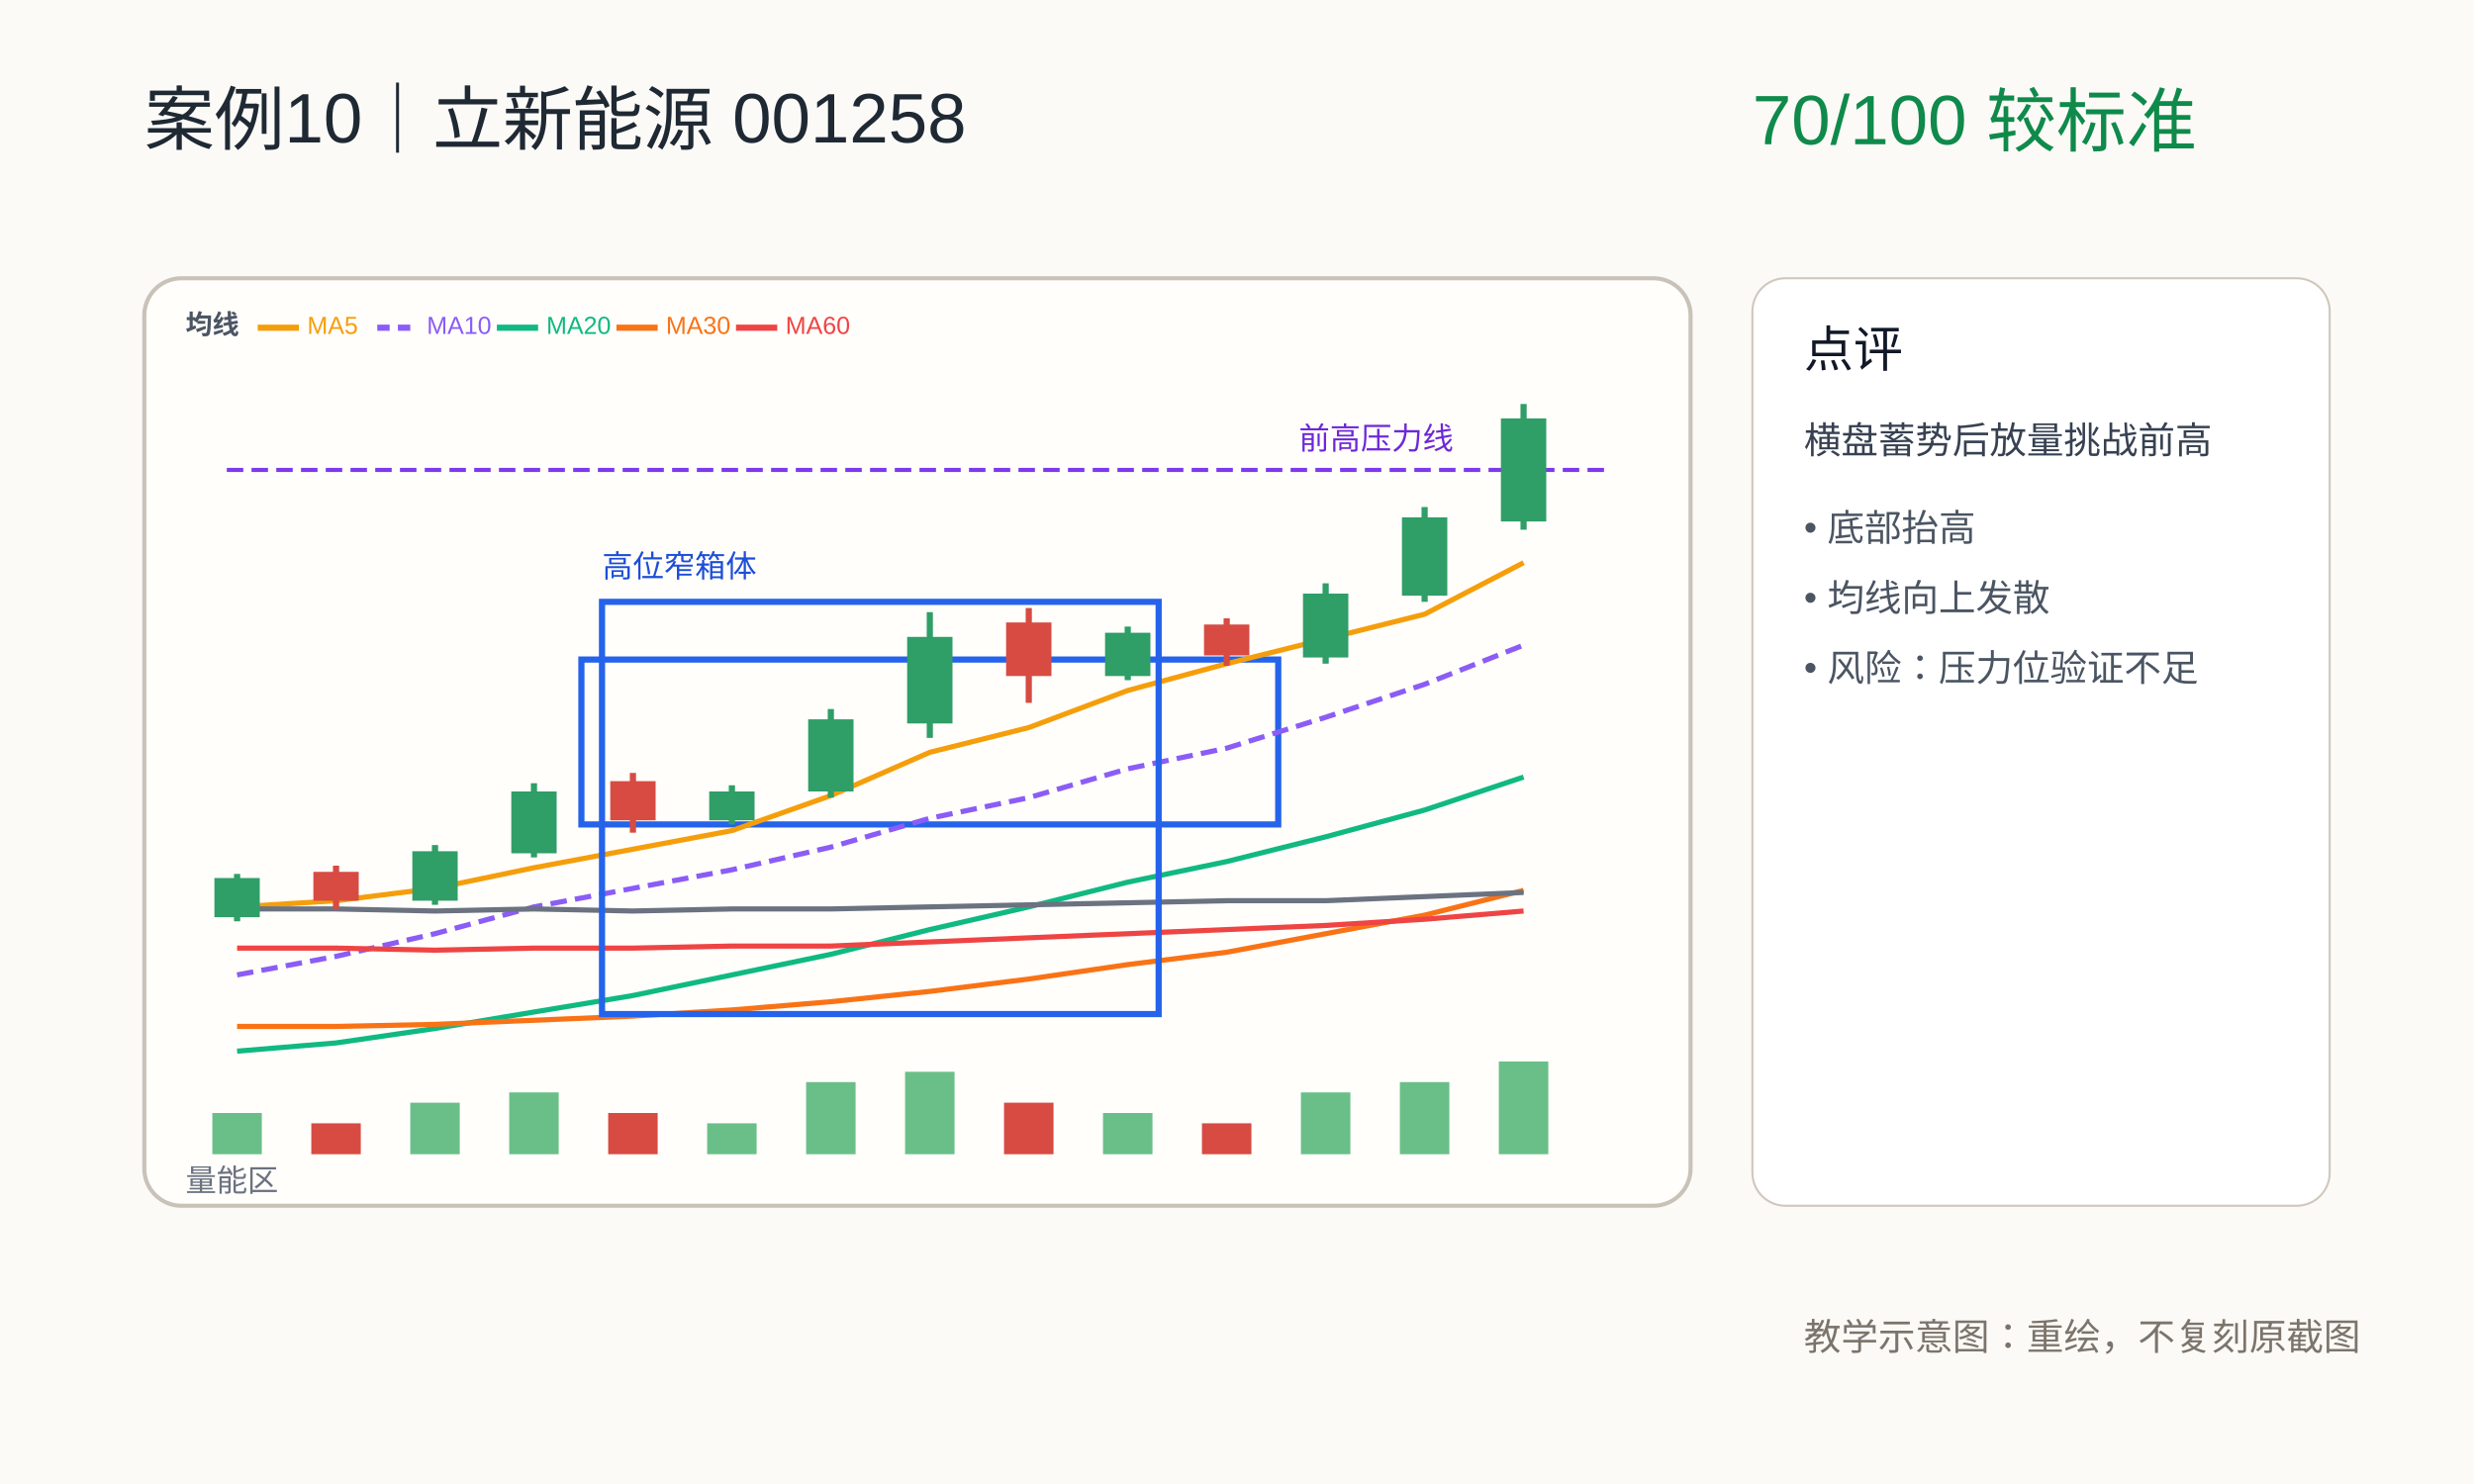
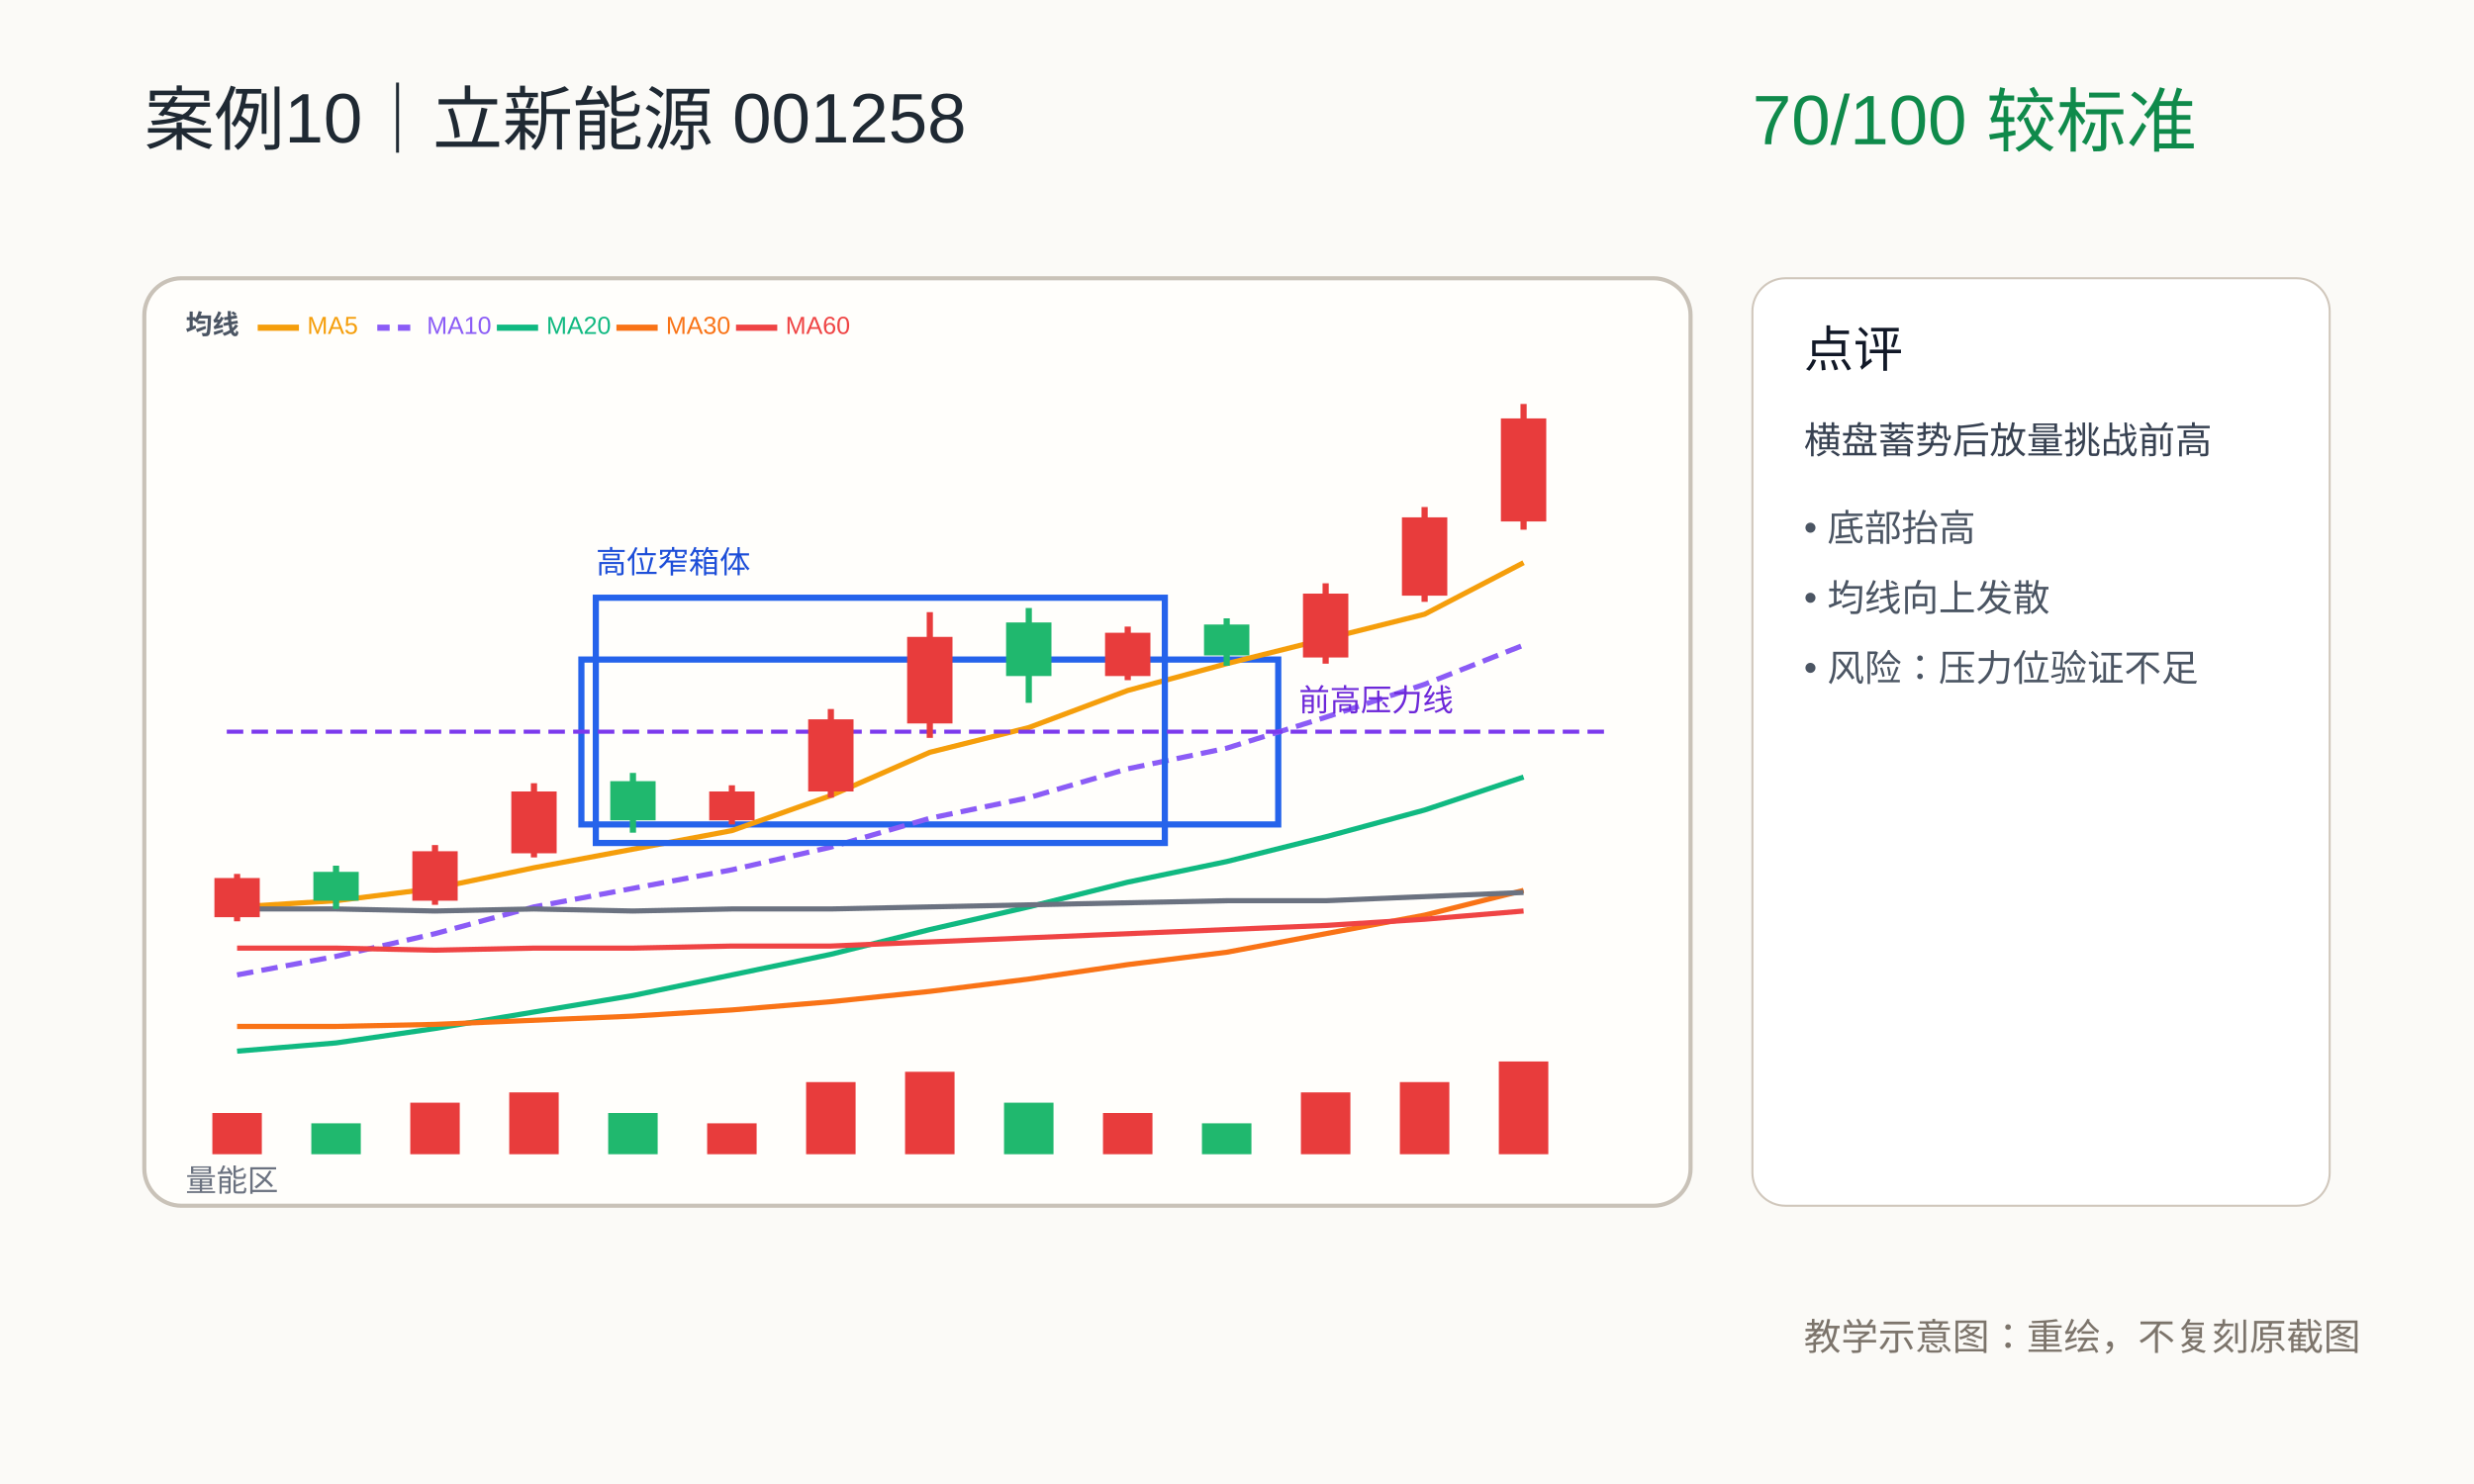
<svg xmlns="http://www.w3.org/2000/svg" width="1200" height="720" viewBox="0 0 1200 720">
  <rect width="1200" height="720" fill="#fbfaf7" />
  <rect x="70" y="135" width="750" height="450" rx="18" fill="#fffefb" stroke="#c9c2b8" stroke-width="2" />
  <text x="70" y="70" font-size="34" font-family="PingFang SC, Arial" fill="#1f2933">案例10｜立新能源 001258</text>
  <text x="850" y="70" font-size="34" font-family="PingFang SC, Arial" fill="#0f8a4b">70/100  较标准</text>
  <rect x="282" y="320" width="338" height="80" fill="none" stroke="#2563eb" stroke-width="3" />
  <text x="90" y="162" font-size="13" font-family="PingFang SC, Arial" fill="#4b5563" font-weight="bold">均线</text>
  <line x1="125" y1="159" x2="145" y2="159" stroke="#f59e0b" stroke-width="3" />
  <text x="149" y="162" font-size="12" font-family="PingFang SC, Arial" fill="#f59e0b">MA5</text>
  <line x1="183" y1="159" x2="203" y2="159" stroke="#8b5cf6" stroke-width="3" stroke-dasharray="6,4" />
  <text x="207" y="162" font-size="12" font-family="PingFang SC, Arial" fill="#8b5cf6">MA10</text>
  <line x1="241" y1="159" x2="261" y2="159" stroke="#10b981" stroke-width="3" />
  <text x="265" y="162" font-size="12" font-family="PingFang SC, Arial" fill="#10b981">MA20</text>
  <line x1="299" y1="159" x2="319" y2="159" stroke="#f97316" stroke-width="3" />
  <text x="323" y="162" font-size="12" font-family="PingFang SC, Arial" fill="#f97316">MA30</text>
  <line x1="357" y1="159" x2="377" y2="159" stroke="#ef4444" stroke-width="3" />
  <text x="381" y="162" font-size="12" font-family="PingFang SC, Arial" fill="#ef4444">MA60</text>
  <polyline points="115,440 163,437 211,431 259,421 307,412 355,403 403,386 451,365 499,353 547,335 595,322 643,310 691,298 739,273" fill="none" stroke="#f59e0b" stroke-width="2.5" />
  <polyline points="115,473 163,464 211,453 259,440 307,431 355,422 403,411 451,397 499,387 547,373 595,363 643,348 691,332 739,313" fill="none" stroke="#8b5cf6" stroke-width="2.5" stroke-dasharray="8,4" />
  <polyline points="115,510 163,506 211,499 259,491 307,483 355,473 403,463 451,451 499,440 547,428 595,418 643,406 691,393 739,377" fill="none" stroke="#10b981" stroke-width="2.5" />
  <polyline points="115,498 163,498 211,497 259,495 307,493 355,490 403,486 451,481 499,475 547,468 595,462 643,453 691,444 739,432" fill="none" stroke="#f97316" stroke-width="2.5" />
  <polyline points="115,460 163,460 211,461 259,460 307,460 355,459 403,459 451,457 499,455 547,453 595,451 643,449 691,446 739,442" fill="none" stroke="#ef4444" stroke-width="2.5" />
  <polyline points="115,441 163,441 211,442 259,441 307,442 355,441 403,441 451,440 499,439 547,438 595,437 643,437 691,435 739,433" fill="none" stroke="#6b7280" stroke-width="2.5" />
-   <line x1="110" y1="228" x2="780" y2="228" stroke="#7c3aed" stroke-width="2" stroke-dasharray="8,4" />
-   <text x="630" y="218" font-size="15" font-family="PingFang SC, Arial" fill="#6d28d9">前高压力线</text>
-   <rect x="292" y="292" width="270" height="200" fill="none" stroke="#2563eb" stroke-width="3" />
-   <text x="292" y="280" font-size="15" font-family="PingFang SC, Arial" fill="#1d4ed8">高位窄箱体</text>
-   <line x1="115" y1="424" x2="115" y2="447" stroke="#2f9e67" stroke-width="3" />
-   <rect x="104" y="426" width="22" height="19" fill="#2f9e67" />
-   <line x1="163" y1="420" x2="163" y2="441" stroke="#d74b42" stroke-width="3" />
-   <rect x="152" y="423" width="22" height="14" fill="#d74b42" />
-   <line x1="211" y1="410" x2="211" y2="439" stroke="#2f9e67" stroke-width="3" />
-   <rect x="200" y="413" width="22" height="24" fill="#2f9e67" />
-   <line x1="259" y1="380" x2="259" y2="416" stroke="#2f9e67" stroke-width="3" />
-   <rect x="248" y="384" width="22" height="30" fill="#2f9e67" />
-   <line x1="307" y1="375" x2="307" y2="404" stroke="#d74b42" stroke-width="3" />
-   <rect x="296" y="379" width="22" height="19" fill="#d74b42" />
-   <line x1="355" y1="381" x2="355" y2="400" stroke="#2f9e67" stroke-width="3" />
-   <rect x="344" y="384" width="22" height="14" fill="#2f9e67" />
-   <line x1="403" y1="344" x2="403" y2="387" stroke="#2f9e67" stroke-width="3" />
-   <rect x="392" y="349" width="22" height="35" fill="#2f9e67" />
-   <line x1="451" y1="297" x2="451" y2="358" stroke="#2f9e67" stroke-width="3" />
-   <rect x="440" y="309" width="22" height="42" fill="#2f9e67" />
-   <line x1="499" y1="295" x2="499" y2="341" stroke="#d74b42" stroke-width="3" />
-   <rect x="488" y="302" width="22" height="26" fill="#d74b42" />
-   <line x1="547" y1="304" x2="547" y2="330" stroke="#2f9e67" stroke-width="3" />
-   <rect x="536" y="307" width="22" height="21" fill="#2f9e67" />
-   <line x1="595" y1="300" x2="595" y2="323" stroke="#d74b42" stroke-width="3" />
-   <rect x="584" y="303" width="22" height="15" fill="#d74b42" />
-   <line x1="643" y1="283" x2="643" y2="322" stroke="#2f9e67" stroke-width="3" />
-   <rect x="632" y="288" width="22" height="31" fill="#2f9e67" />
-   <line x1="691" y1="246" x2="691" y2="292" stroke="#2f9e67" stroke-width="3" />
-   <rect x="680" y="251" width="22" height="38" fill="#2f9e67" />
-   <line x1="739" y1="196" x2="739" y2="257" stroke="#2f9e67" stroke-width="3" />
-   <rect x="728" y="203" width="22" height="50" fill="#2f9e67" />
-   <rect x="103" y="540" width="24" height="20" fill="#6abf88" />
-   <rect x="151" y="545" width="24" height="15" fill="#d74b42" />
-   <rect x="199" y="535" width="24" height="25" fill="#6abf88" />
-   <rect x="247" y="530" width="24" height="30" fill="#6abf88" />
-   <rect x="295" y="540" width="24" height="20" fill="#d74b42" />
-   <rect x="343" y="545" width="24" height="15" fill="#6abf88" />
-   <rect x="391" y="525" width="24" height="35" fill="#6abf88" />
-   <rect x="439" y="520" width="24" height="40" fill="#6abf88" />
-   <rect x="487" y="535" width="24" height="25" fill="#d74b42" />
-   <rect x="535" y="540" width="24" height="20" fill="#6abf88" />
-   <rect x="583" y="545" width="24" height="15" fill="#d74b42" />
-   <rect x="631" y="530" width="24" height="30" fill="#6abf88" />
-   <rect x="679" y="525" width="24" height="35" fill="#6abf88" />
-   <rect x="727" y="515" width="24" height="45" fill="#6abf88" />
+   <rect x="289" y="290" width="276" height="119" fill="none" stroke="#2563eb" stroke-width="3" />
+   <text x="289" y="278" font-size="15" font-family="PingFang SC, Arial" fill="#1d4ed8">高位窄箱体</text>
+   <line x1="110" y1="355" x2="780" y2="355" stroke="#7c3aed" stroke-width="2" stroke-dasharray="8,4" />
+   <text x="630" y="345" font-size="15" font-family="PingFang SC, Arial" fill="#6d28d9">前高压力线</text>
+   <line x1="115" y1="424" x2="115" y2="447" stroke="#e83c3c" stroke-width="3" />
+   <rect x="104" y="426" width="22" height="19" fill="#e83c3c" />
+   <line x1="163" y1="420" x2="163" y2="441" stroke="#20b86e" stroke-width="3" />
+   <rect x="152" y="423" width="22" height="14" fill="#20b86e" />
+   <line x1="211" y1="410" x2="211" y2="439" stroke="#e83c3c" stroke-width="3" />
+   <rect x="200" y="413" width="22" height="24" fill="#e83c3c" />
+   <line x1="259" y1="380" x2="259" y2="416" stroke="#e83c3c" stroke-width="3" />
+   <rect x="248" y="384" width="22" height="30" fill="#e83c3c" />
+   <line x1="307" y1="375" x2="307" y2="404" stroke="#20b86e" stroke-width="3" />
+   <rect x="296" y="379" width="22" height="19" fill="#20b86e" />
+   <line x1="355" y1="381" x2="355" y2="400" stroke="#e83c3c" stroke-width="3" />
+   <rect x="344" y="384" width="22" height="14" fill="#e83c3c" />
+   <line x1="403" y1="344" x2="403" y2="387" stroke="#e83c3c" stroke-width="3" />
+   <rect x="392" y="349" width="22" height="35" fill="#e83c3c" />
+   <line x1="451" y1="297" x2="451" y2="358" stroke="#e83c3c" stroke-width="3" />
+   <rect x="440" y="309" width="22" height="42" fill="#e83c3c" />
+   <line x1="499" y1="295" x2="499" y2="341" stroke="#20b86e" stroke-width="3" />
+   <rect x="488" y="302" width="22" height="26" fill="#20b86e" />
+   <line x1="547" y1="304" x2="547" y2="330" stroke="#e83c3c" stroke-width="3" />
+   <rect x="536" y="307" width="22" height="21" fill="#e83c3c" />
+   <line x1="595" y1="300" x2="595" y2="323" stroke="#20b86e" stroke-width="3" />
+   <rect x="584" y="303" width="22" height="15" fill="#20b86e" />
+   <line x1="643" y1="283" x2="643" y2="322" stroke="#e83c3c" stroke-width="3" />
+   <rect x="632" y="288" width="22" height="31" fill="#e83c3c" />
+   <line x1="691" y1="246" x2="691" y2="292" stroke="#e83c3c" stroke-width="3" />
+   <rect x="680" y="251" width="22" height="38" fill="#e83c3c" />
+   <line x1="739" y1="196" x2="739" y2="257" stroke="#e83c3c" stroke-width="3" />
+   <rect x="728" y="203" width="22" height="50" fill="#e83c3c" />
+   <rect x="103" y="540" width="24" height="20" fill="#e83c3c" />
+   <rect x="151" y="545" width="24" height="15" fill="#20b86e" />
+   <rect x="199" y="535" width="24" height="25" fill="#e83c3c" />
+   <rect x="247" y="530" width="24" height="30" fill="#e83c3c" />
+   <rect x="295" y="540" width="24" height="20" fill="#20b86e" />
+   <rect x="343" y="545" width="24" height="15" fill="#e83c3c" />
+   <rect x="391" y="525" width="24" height="35" fill="#e83c3c" />
+   <rect x="439" y="520" width="24" height="40" fill="#e83c3c" />
+   <rect x="487" y="535" width="24" height="25" fill="#20b86e" />
+   <rect x="535" y="540" width="24" height="20" fill="#e83c3c" />
+   <rect x="583" y="545" width="24" height="15" fill="#20b86e" />
+   <rect x="631" y="530" width="24" height="30" fill="#e83c3c" />
+   <rect x="679" y="525" width="24" height="35" fill="#e83c3c" />
+   <rect x="727" y="515" width="24" height="45" fill="#e83c3c" />
  <text x="90" y="578" font-size="15" font-family="PingFang SC, Arial" fill="#6b7280">量能区</text>
  <rect x="850" y="135" width="280" height="450" rx="16" fill="#ffffff" stroke="#d0c7bc" />
  <text x="875" y="178" font-size="24" font-family="PingFang SC, Arial" fill="#111827">点评</text>
  <text x="875" y="220" font-size="18" font-family="PingFang SC, Arial" fill="#374151">横盘蓄势后放量挑战前高</text>
  <text x="875" y="262" font-size="18" font-family="PingFang SC, Arial" fill="#4b5563">• 底部抬高</text>
  <text x="875" y="296" font-size="18" font-family="PingFang SC, Arial" fill="#4b5563">• 均线向上发散</text>
  <text x="875" y="330" font-size="18" font-family="PingFang SC, Arial" fill="#4b5563">• 风险：压力位验证不足</text>
  <text x="875" y="655" font-size="18" font-family="PingFang SC, Arial" fill="#7c746b">教学示意图：重绘，不复刻原截图</text>
</svg>
